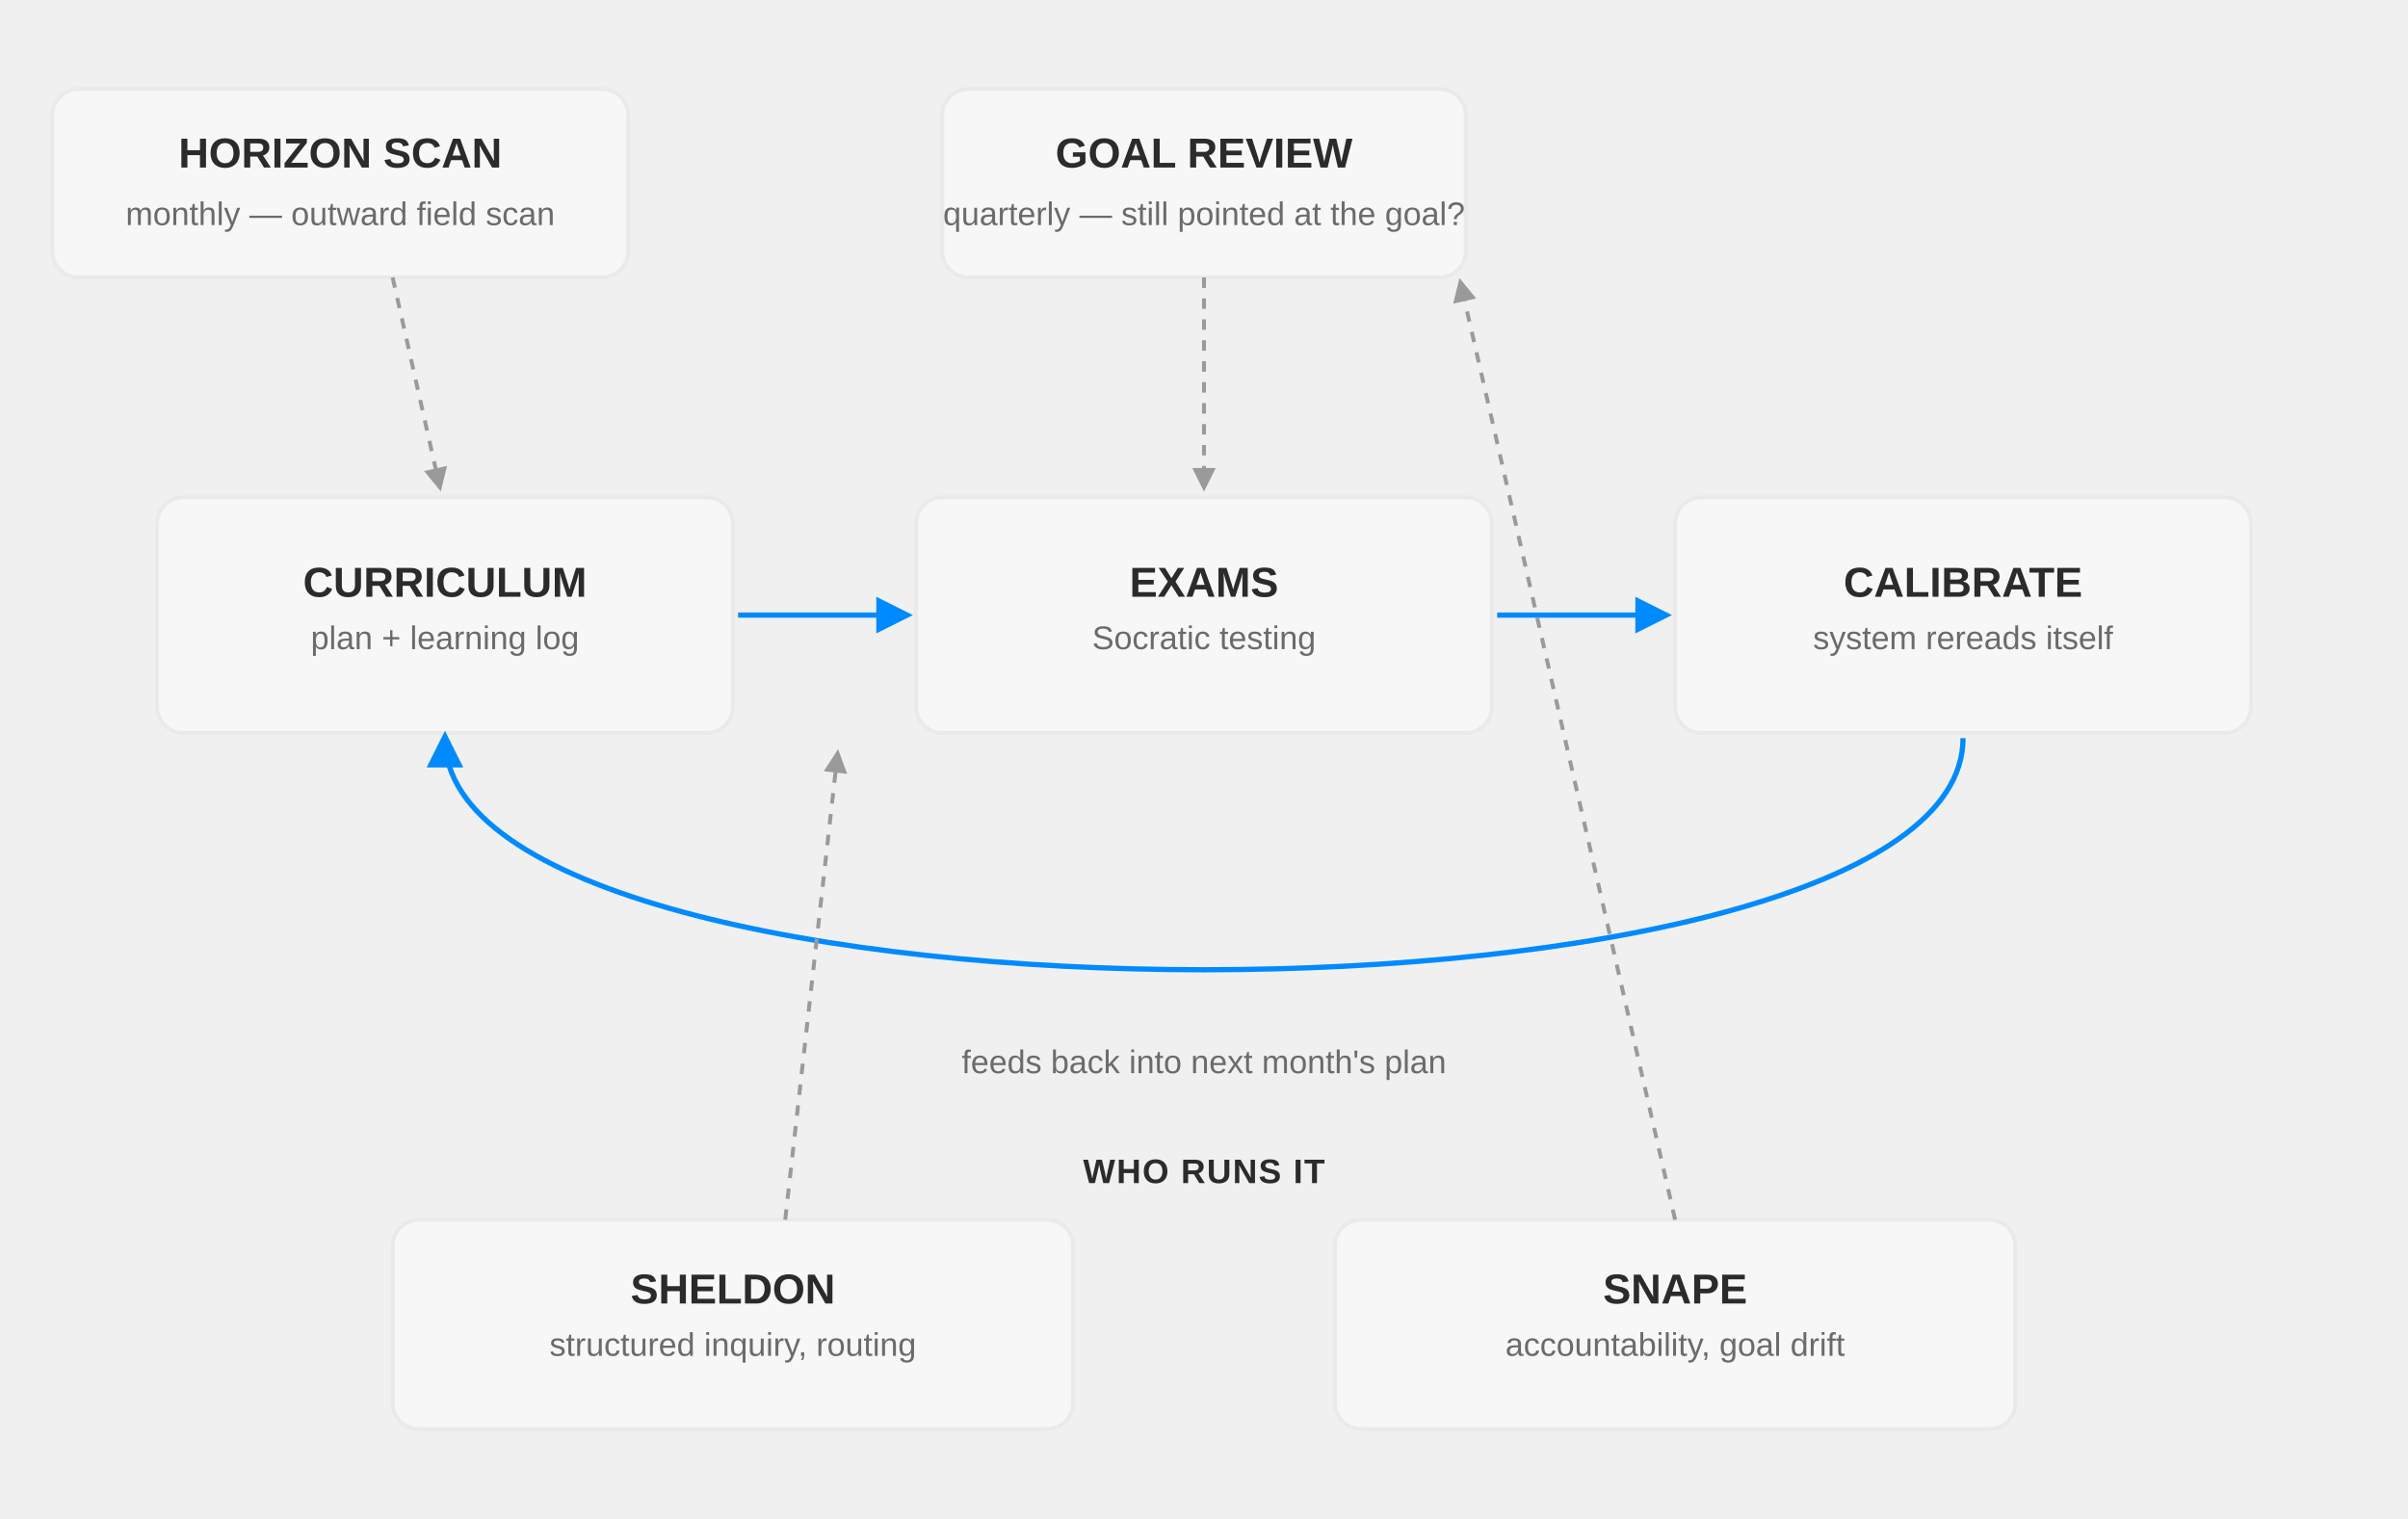
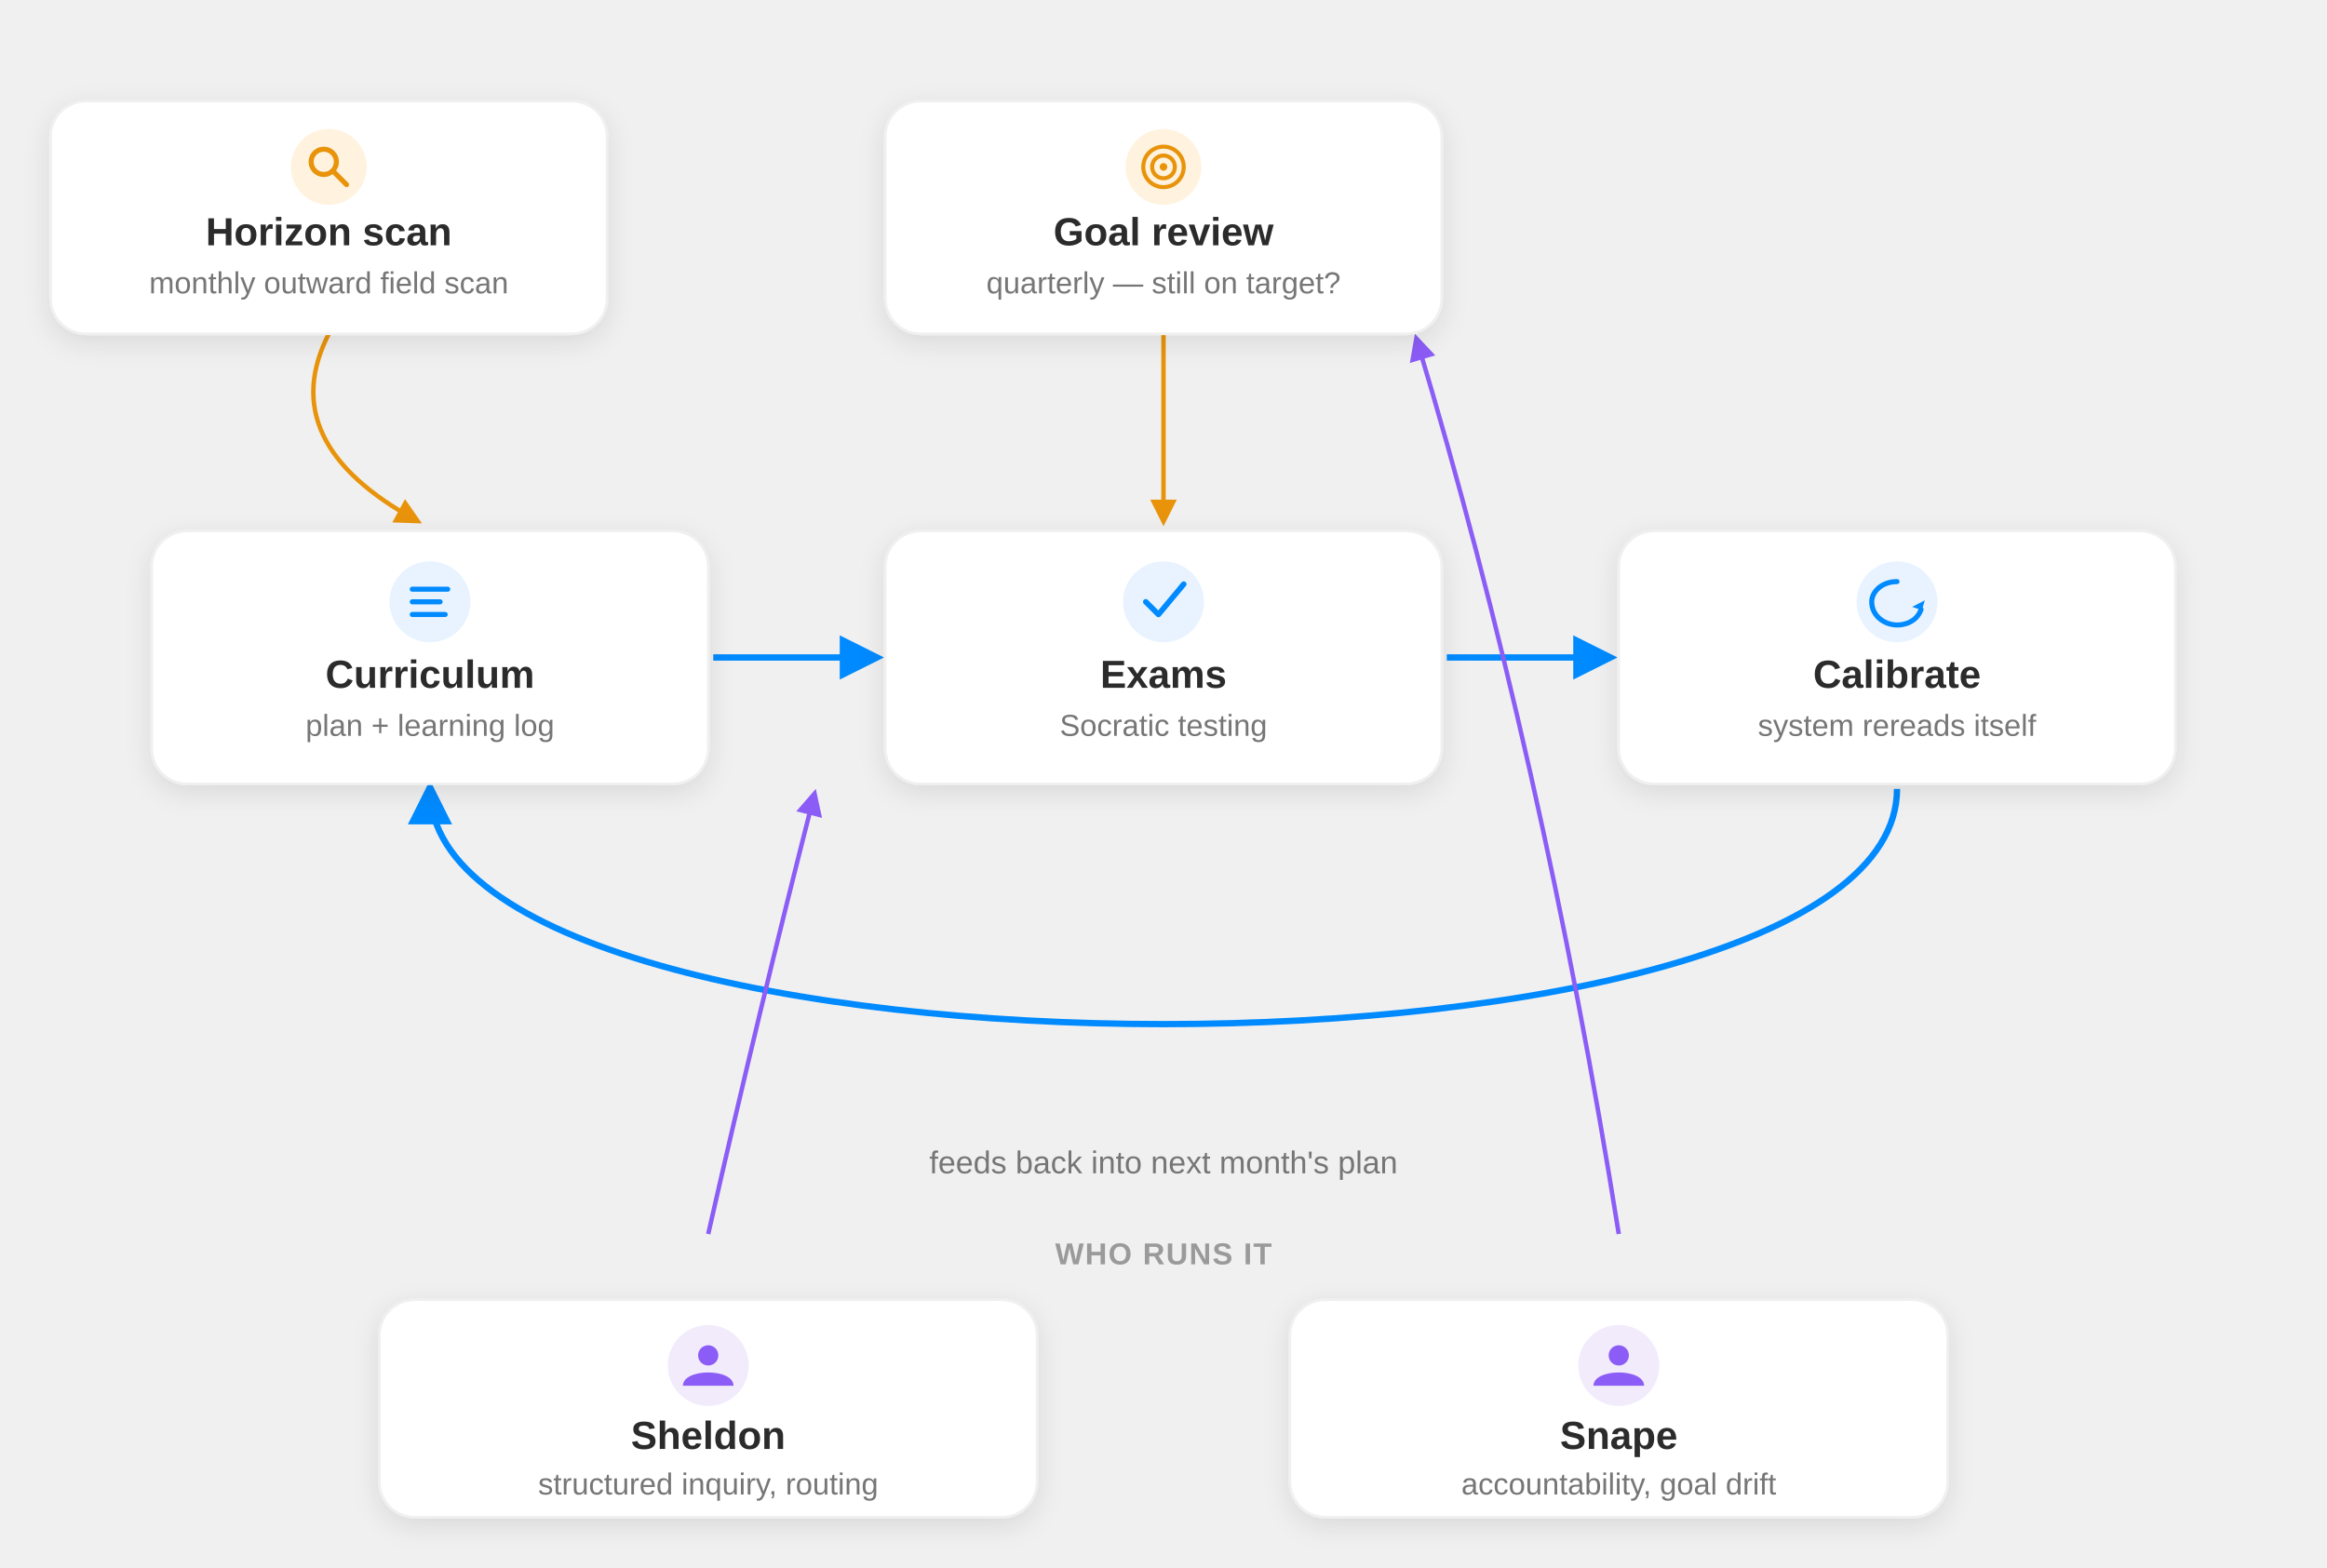
- <svg xmlns="http://www.w3.org/2000/svg" viewBox="0 0 920 580" role="img" aria-labelledby="sooTitle sooDesc" font-family="-apple-system, BlinkMacSystemFont, 'Helvetica Neue', Arial, sans-serif">
+ <svg xmlns="http://www.w3.org/2000/svg" viewBox="0 0 920 620" role="img" aria-labelledby="sooTitle sooDesc" font-family="-apple-system, BlinkMacSystemFont, 'Helvetica Neue', Arial, sans-serif">
  <defs>
+     <filter id="cardShadow" x="-30%" y="-30%" width="160%" height="160%">
+       <feDropShadow dx="0" dy="3" stdDeviation="5" flood-color="#1a1a1a" flood-opacity="0.10" />
+     </filter>
    <marker id="arrowBlue" viewBox="0 0 10 10" refX="8" refY="5" markerWidth="7" markerHeight="7" orient="auto-start-reverse">
      <path d="M0,0 L10,5 L0,10 z" fill="#008AFF" />
    </marker>
-     <marker id="arrowGrey" viewBox="0 0 10 10" refX="8" refY="5" markerWidth="6" markerHeight="6" orient="auto-start-reverse">
-       <path d="M0,0 L10,5 L0,10 z" fill="#9a9a9a" />
+     <marker id="arrowAmber" viewBox="0 0 10 10" refX="8" refY="5" markerWidth="6" markerHeight="6" orient="auto-start-reverse">
+       <path d="M0,0 L10,5 L0,10 z" fill="#E8930A" />
+     </marker>
+     <marker id="arrowPlum" viewBox="0 0 10 10" refX="8" refY="5" markerWidth="6" markerHeight="6" orient="auto-start-reverse">
+       <path d="M0,0 L10,5 L0,10 z" fill="#8B5CF6" />
    </marker>
  </defs>
-   <rect x="360" y="34" width="200" height="72" rx="10" fill="#F7F7F7" stroke="#EAEAEA" stroke-width="1.5" />
-   <text x="460" y="64" text-anchor="middle" font-size="16" font-weight="600" fill="#2b2b2b">GOAL REVIEW</text>
-   <text x="460" y="86" text-anchor="middle" font-size="12.5" fill="#6b6b6b">quarterly — still pointed at the goal?</text>
-   <line x1="460" y1="106" x2="460" y2="186" stroke="#9a9a9a" stroke-width="1.5" stroke-dasharray="4 4" marker-end="url(#arrowGrey)" />
-   <rect x="20" y="34" width="220" height="72" rx="10" fill="#F7F7F7" stroke="#EAEAEA" stroke-width="1.5" />
-   <text x="130" y="64" text-anchor="middle" font-size="16" font-weight="600" fill="#2b2b2b">HORIZON SCAN</text>
-   <text x="130" y="86" text-anchor="middle" font-size="12.5" fill="#6b6b6b">monthly — outward field scan</text>
-   <line x1="150" y1="106" x2="168" y2="186" stroke="#9a9a9a" stroke-width="1.5" stroke-dasharray="4 4" marker-end="url(#arrowGrey)" />
-   <rect x="60" y="190" width="220" height="90" rx="10" fill="#F7F7F7" stroke="#EAEAEA" stroke-width="1.5" />
-   <text x="170" y="228" text-anchor="middle" font-size="16" font-weight="600" fill="#2b2b2b">CURRICULUM</text>
-   <text x="170" y="248" text-anchor="middle" font-size="12.5" fill="#6b6b6b">plan + learning log</text>
-   <rect x="350" y="190" width="220" height="90" rx="10" fill="#F7F7F7" stroke="#EAEAEA" stroke-width="1.5" />
-   <text x="460" y="228" text-anchor="middle" font-size="16" font-weight="600" fill="#2b2b2b">EXAMS</text>
-   <text x="460" y="248" text-anchor="middle" font-size="12.5" fill="#6b6b6b">Socratic testing</text>
-   <rect x="640" y="190" width="220" height="90" rx="10" fill="#F7F7F7" stroke="#EAEAEA" stroke-width="1.5" />
-   <text x="750" y="228" text-anchor="middle" font-size="16" font-weight="600" fill="#2b2b2b">CALIBRATE</text>
-   <text x="750" y="248" text-anchor="middle" font-size="12.5" fill="#6b6b6b">system rereads itself</text>
-   <line x1="282" y1="235" x2="346" y2="235" stroke="#008AFF" stroke-width="2" marker-end="url(#arrowBlue)" />
-   <line x1="572" y1="235" x2="636" y2="235" stroke="#008AFF" stroke-width="2" marker-end="url(#arrowBlue)" />
-   <path d="M 750,282 C 750,400 170,400 170,282" fill="none" stroke="#008AFF" stroke-width="2" marker-end="url(#arrowBlue)" />
-   <text x="460" y="410" text-anchor="middle" font-size="12.5" fill="#6b6b6b">feeds back into next month's plan</text>
-   <text x="460" y="452" text-anchor="middle" font-size="13" font-weight="600" fill="#2b2b2b" letter-spacing="0.5">WHO RUNS IT</text>
-   <rect x="150" y="466" width="260" height="80" rx="10" fill="#F7F7F7" stroke="#EAEAEA" stroke-width="1.5" />
-   <text x="280" y="498" text-anchor="middle" font-size="16" font-weight="600" fill="#2b2b2b">SHELDON</text>
-   <text x="280" y="518" text-anchor="middle" font-size="12.5" fill="#6b6b6b">structured inquiry, routing</text>
-   <rect x="510" y="466" width="260" height="80" rx="10" fill="#F7F7F7" stroke="#EAEAEA" stroke-width="1.5" />
-   <text x="640" y="498" text-anchor="middle" font-size="16" font-weight="600" fill="#2b2b2b">SNAPE</text>
-   <text x="640" y="518" text-anchor="middle" font-size="12.5" fill="#6b6b6b">accountability, goal drift</text>
-   <line x1="300" y1="466" x2="320" y2="288" stroke="#9a9a9a" stroke-width="1.5" stroke-dasharray="4 4" marker-end="url(#arrowGrey)" />
-   <line x1="640" y1="466" x2="558" y2="108" stroke="#9a9a9a" stroke-width="1.5" stroke-dasharray="4 4" marker-end="url(#arrowGrey)" />
+   <path d="M130,132 Q108,175 165,206" fill="none" stroke="#E8930A" stroke-width="1.75" marker-end="url(#arrowAmber)" />
+   <path d="M460,132 Q460,170 460,206" fill="none" stroke="#E8930A" stroke-width="1.75" marker-end="url(#arrowAmber)" />
+   <line x1="282" y1="260" x2="346" y2="260" stroke="#008AFF" stroke-width="2.5" marker-end="url(#arrowBlue)" />
+   <line x1="572" y1="260" x2="636" y2="260" stroke="#008AFF" stroke-width="2.5" marker-end="url(#arrowBlue)" />
+   <path d="M 750,312 C 750,436 170,436 170,312" fill="none" stroke="#008AFF" stroke-width="2.5" marker-end="url(#arrowBlue)" />
+   <text x="460" y="464" text-anchor="middle" font-size="12.5" fill="#767676">feeds back into next month's plan</text>
+   <path d="M280,488 Q300,400 322,314" fill="none" stroke="#8B5CF6" stroke-width="1.75" marker-end="url(#arrowPlum)" />
+   <path d="M640,488 Q610,300 560,134" fill="none" stroke="#8B5CF6" stroke-width="1.75" marker-end="url(#arrowPlum)" />
+   <text x="460" y="500" text-anchor="middle" font-size="12" font-weight="600" fill="#9a9a9a" letter-spacing="0.5">WHO RUNS IT</text>
+   <rect x="20" y="40" width="220" height="92" rx="14" fill="#FFFFFF" stroke="#F0F0F0" filter="url(#cardShadow)" />
+   <circle cx="130" cy="66" r="15" fill="#FFF3DF" />
+   <g stroke="#E8930A" fill="none" stroke-width="2" stroke-linecap="round">
+     <circle cx="128" cy="64" r="5" fill="none" />
+     <line x1="132" y1="68" x2="137" y2="73" />
+   </g>
+   <text x="130" y="97" text-anchor="middle" font-size="15.5" font-weight="600" fill="#2b2b2b">Horizon scan</text>
+   <text x="130" y="116" text-anchor="middle" font-size="12" fill="#767676">monthly outward field scan</text>
+   <rect x="350" y="40" width="220" height="92" rx="14" fill="#FFFFFF" stroke="#F0F0F0" filter="url(#cardShadow)" />
+   <circle cx="460" cy="66" r="15" fill="#FFF3DF" />
+   <g stroke="#E8930A" fill="none" stroke-width="1.6">
+     <circle cx="460" cy="66" r="8" />
+     <circle cx="460" cy="66" r="4.5" />
+   </g>
+   <circle cx="460" cy="66" r="1.5" fill="#E8930A" />
+   <text x="460" y="97" text-anchor="middle" font-size="15.5" font-weight="600" fill="#2b2b2b">Goal review</text>
+   <text x="460" y="116" text-anchor="middle" font-size="12" fill="#767676">quarterly — still on target?</text>
+   <rect x="60" y="210" width="220" height="100" rx="14" fill="#FFFFFF" stroke="#F0F0F0" filter="url(#cardShadow)" />
+   <circle cx="170" cy="238" r="16" fill="#E8F3FF" />
+   <g stroke="#008AFF" stroke-width="2" stroke-linecap="round">
+     <line x1="163" y1="233" x2="177" y2="233" />
+     <line x1="163" y1="238" x2="174" y2="238" />
+     <line x1="163" y1="243" x2="176" y2="243" />
+   </g>
+   <text x="170" y="272" text-anchor="middle" font-size="15.5" font-weight="600" fill="#2b2b2b">Curriculum</text>
+   <text x="170" y="291" text-anchor="middle" font-size="12" fill="#767676">plan + learning log</text>
+   <rect x="350" y="210" width="220" height="100" rx="14" fill="#FFFFFF" stroke="#F0F0F0" filter="url(#cardShadow)" />
+   <circle cx="460" cy="238" r="16" fill="#E8F3FF" />
+   <polyline points="453,238 458,243 468,231" fill="none" stroke="#008AFF" stroke-width="2.2" stroke-linecap="round" stroke-linejoin="round" />
+   <text x="460" y="272" text-anchor="middle" font-size="15.5" font-weight="600" fill="#2b2b2b">Exams</text>
+   <text x="460" y="291" text-anchor="middle" font-size="12" fill="#767676">Socratic testing</text>
+   <rect x="640" y="210" width="220" height="100" rx="14" fill="#FFFFFF" stroke="#F0F0F0" filter="url(#cardShadow)" />
+   <circle cx="750" cy="238" r="16" fill="#E8F3FF" />
+   <path d="M750,230 C744,230 740,234 740,238 C740,244 746,248 752,247 C756,246.3 758.5,244 759.5,241" fill="none" stroke="#008AFF" stroke-width="2" stroke-linecap="round" />
+   <path d="M756,240 L759.8,241.3 L761,237.4 Z" fill="#008AFF" />
+   <text x="750" y="272" text-anchor="middle" font-size="15.5" font-weight="600" fill="#2b2b2b">Calibrate</text>
+   <text x="750" y="291" text-anchor="middle" font-size="12" fill="#767676">system rereads itself</text>
+   <rect x="150" y="514" width="260" height="86" rx="14" fill="#FFFFFF" stroke="#F0F0F0" filter="url(#cardShadow)" />
+   <circle cx="280" cy="540" r="16" fill="#F1EBFC" />
+   <circle cx="280" cy="536" r="4" fill="#8B5CF6" />
+   <path d="M270,548 C270,541 290,541 290,548 Z" fill="#8B5CF6" />
+   <text x="280" y="573" text-anchor="middle" font-size="15.5" font-weight="600" fill="#2b2b2b">Sheldon</text>
+   <text x="280" y="591" text-anchor="middle" font-size="12" fill="#767676">structured inquiry, routing</text>
+   <rect x="510" y="514" width="260" height="86" rx="14" fill="#FFFFFF" stroke="#F0F0F0" filter="url(#cardShadow)" />
+   <circle cx="640" cy="540" r="16" fill="#F1EBFC" />
+   <circle cx="640" cy="536" r="4" fill="#8B5CF6" />
+   <path d="M630,548 C630,541 650,541 650,548 Z" fill="#8B5CF6" />
+   <text x="640" y="573" text-anchor="middle" font-size="15.5" font-weight="600" fill="#2b2b2b">Snape</text>
+   <text x="640" y="591" text-anchor="middle" font-size="12" fill="#767676">accountability, goal drift</text>
</svg>
